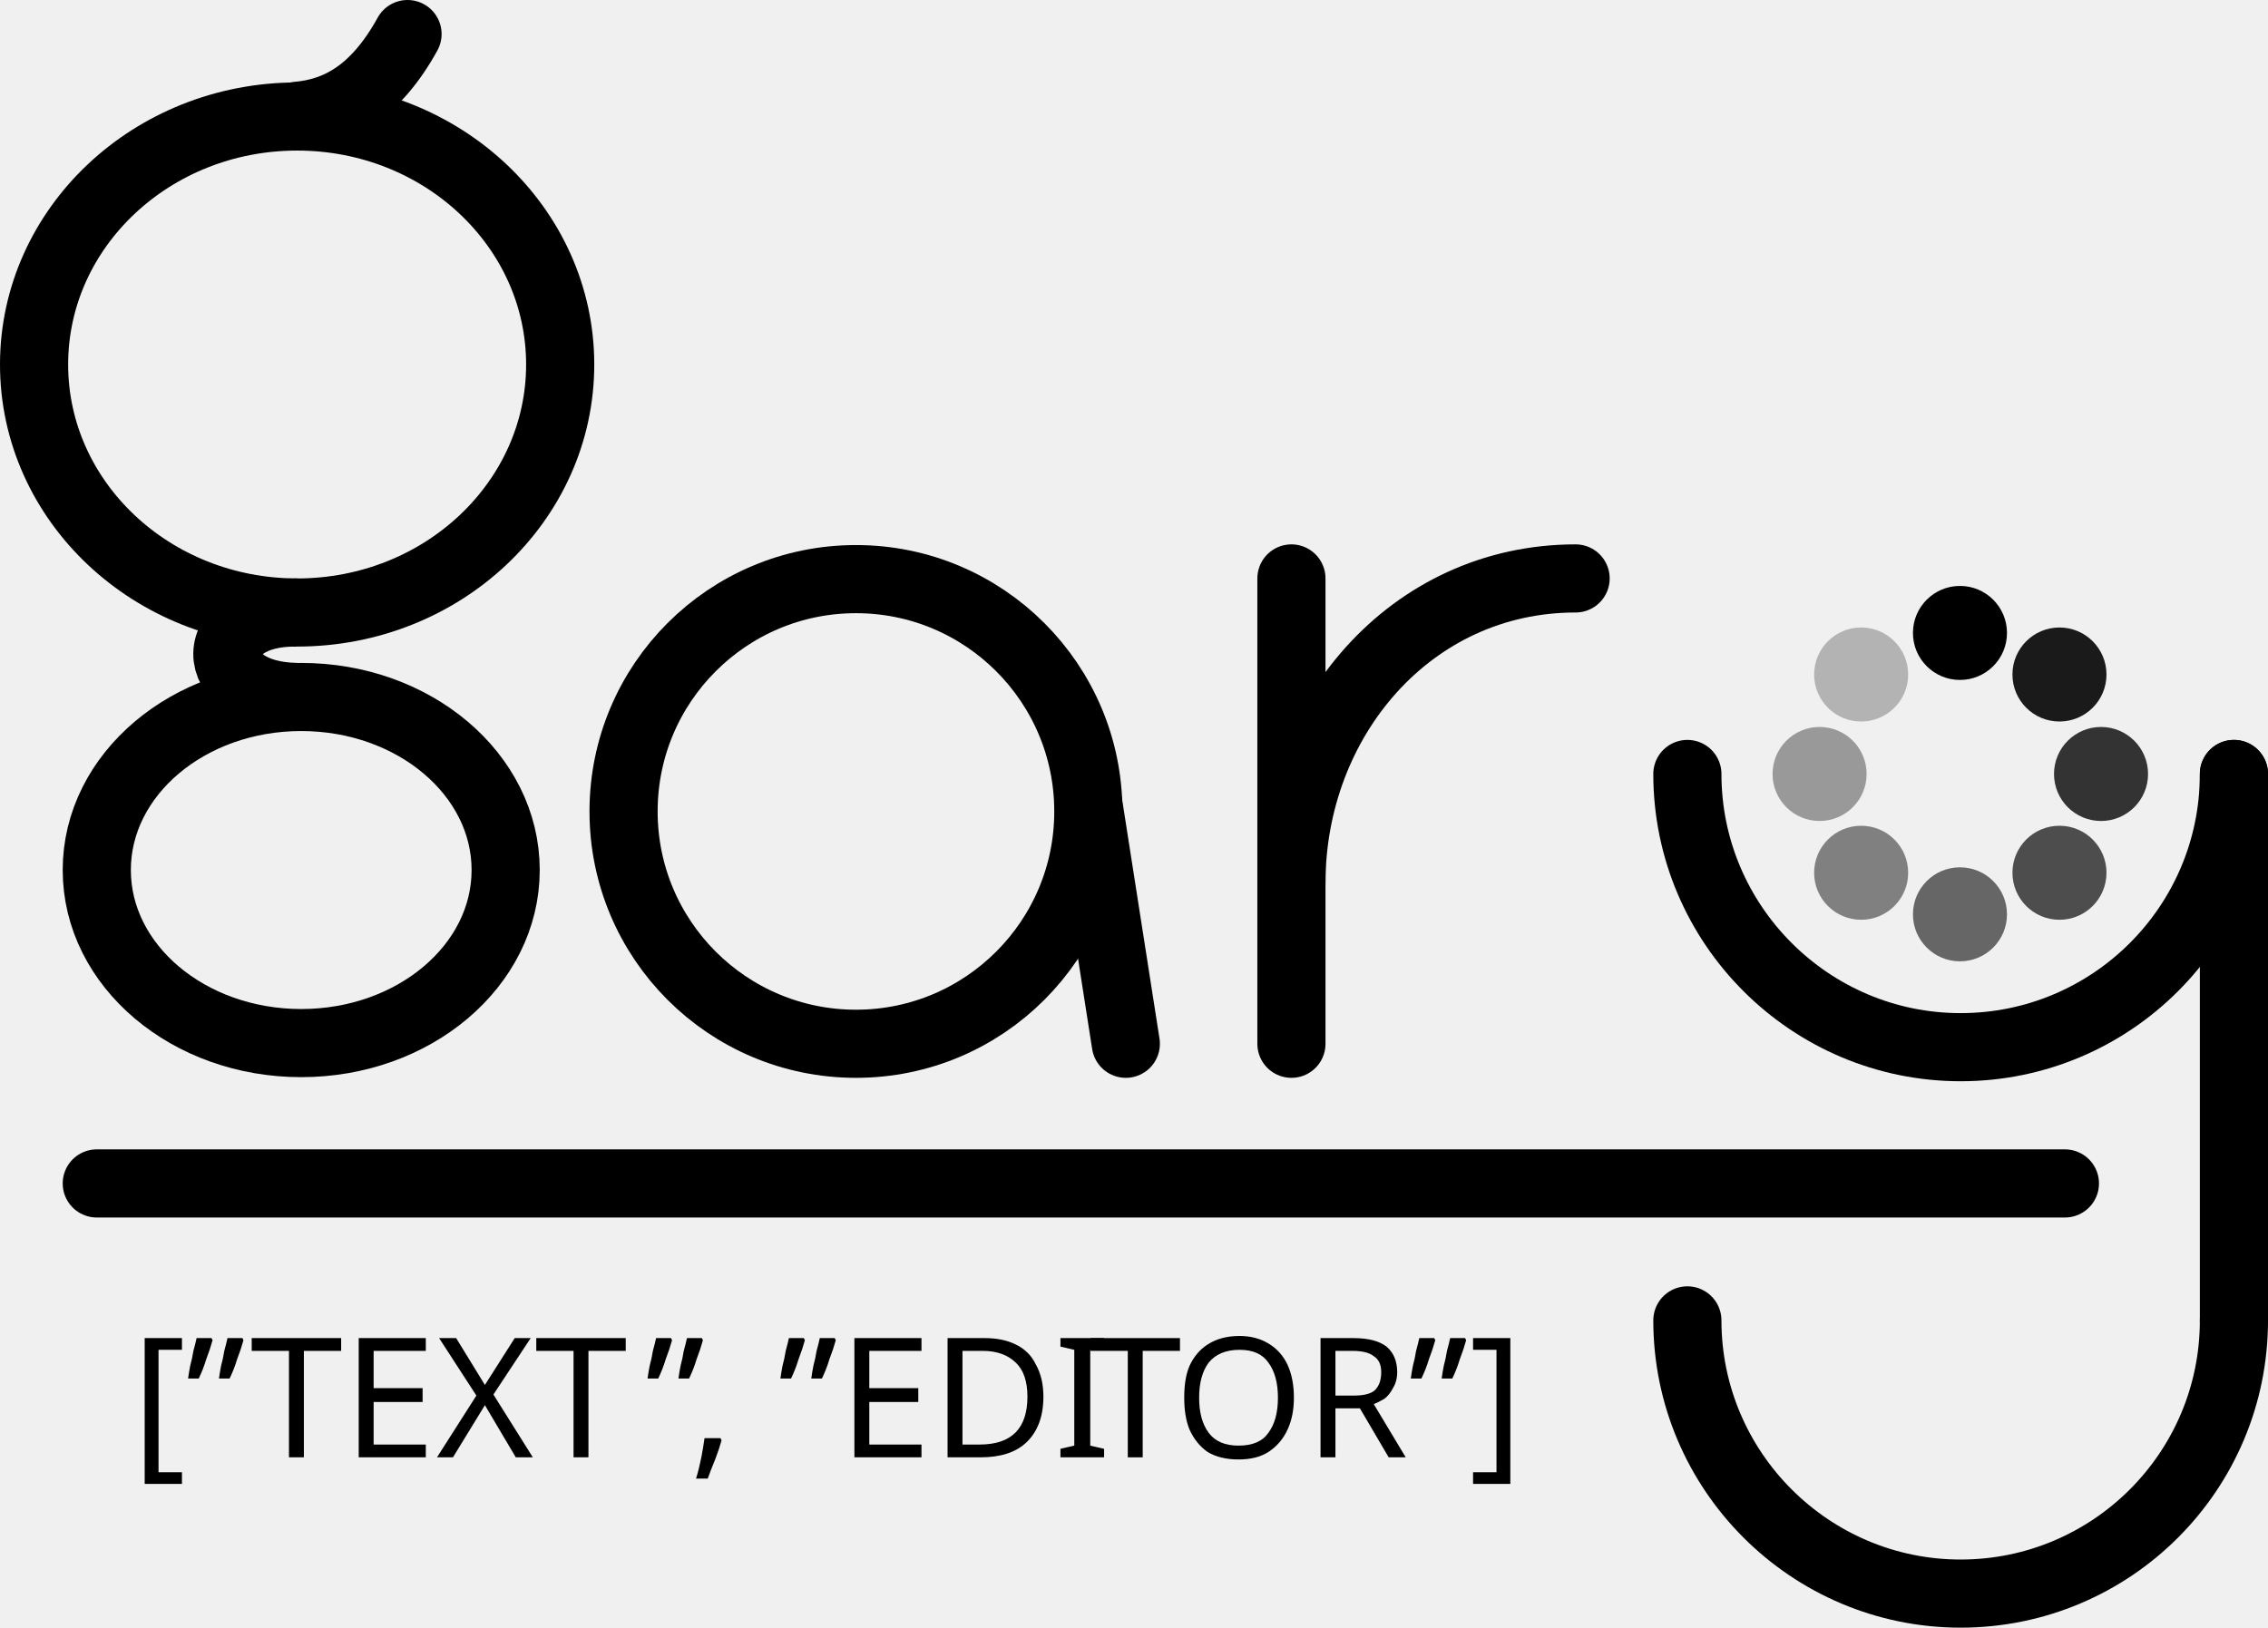
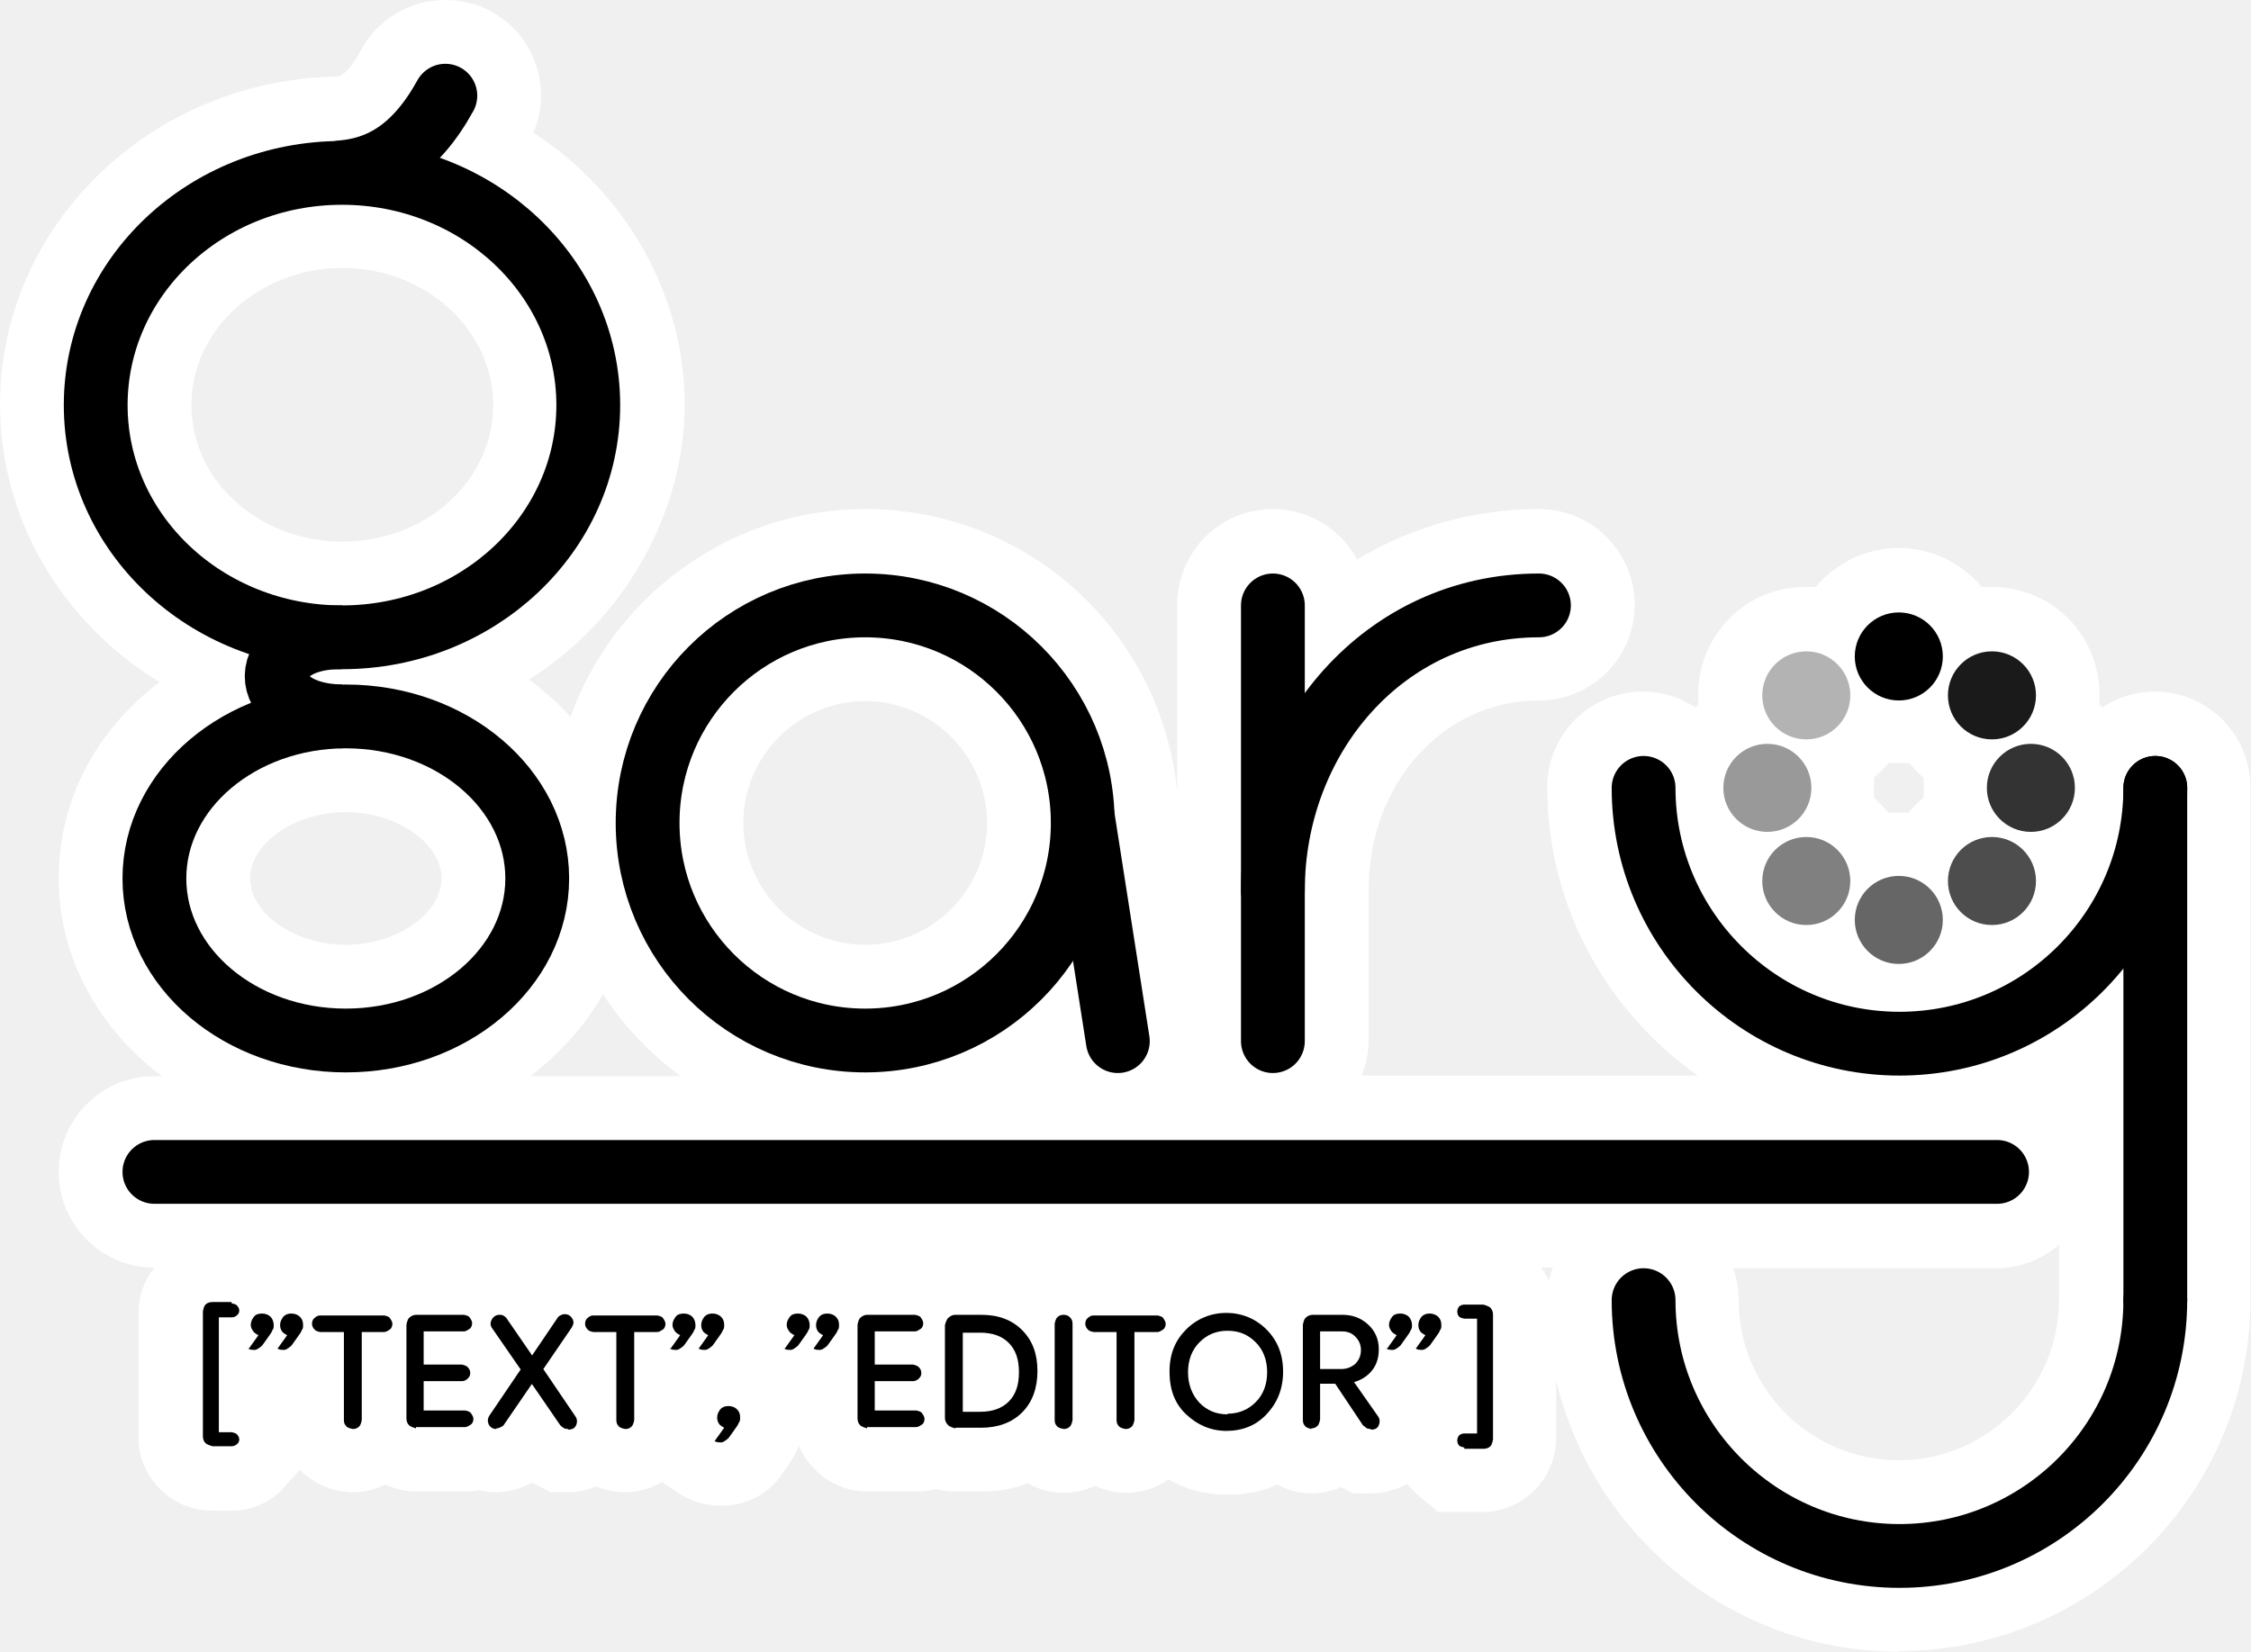
- <svg xmlns="http://www.w3.org/2000/svg" id="Layer_1" data-name="Layer 1" viewBox="0 0 33.28 23.89">
+ <svg xmlns="http://www.w3.org/2000/svg" id="Layer_1" data-name="Layer 1" viewBox="0 0 35.28 25.89">
  <defs>
    <style>
      .cls-1, .cls-2, .cls-3, .cls-4, .cls-5 {
        stroke: #000;
      }

      .cls-1, .cls-3, .cls-4 {
        fill: none;
      }

      .cls-1, .cls-4, .cls-5 {
        stroke-miterlimit: 10;
      }

      .cls-6 {
-         font-family: GoogleSans-Rounded, 'Google Sans Rounded';
-         font-size: 2.46px;
-       }
- 
-       .cls-7 {
        fill: #4d4d4d;
      }

-       .cls-8 {
-         letter-spacing: -.14em;
+       .cls-7, .cls-2, .cls-5 {
+         fill: #fff;
      }

      .cls-2, .cls-3 {
        stroke-linejoin: round;
      }

      .cls-2, .cls-3, .cls-4, .cls-5 {
        stroke-linecap: round;
      }

-       .cls-2, .cls-5 {
-         fill: #fff;
+       .cls-8 {
+         fill: #666;
      }

      .cls-9 {
-         fill: #666;
+         fill: #333;
      }

      .cls-10 {
-         fill: #333;
+         fill: #1a1a1a;
      }

      .cls-11 {
-         fill: #1a1a1a;
+         fill: #999;
      }

      .cls-12 {
-         fill: #999;
+         fill: #b3b3b3;
      }

      .cls-13 {
-         fill: #b3b3b3;
-       }
- 
-       .cls-14 {
-         letter-spacing: -.04em;
-       }
- 
-       .cls-15 {
        fill: gray;
      }
    </style>
  </defs>
-   <ellipse class="cls-1" cx="4.36" cy="5.35" rx="3.86" ry="3.64" />
-   <ellipse class="cls-1" cx="4.42" cy="12.77" rx="3" ry="2.54" />
-   <circle class="cls-1" cx="12.56" cy="11.91" r="3.41" />
-   <path class="cls-1" d="M4.36,8.99c-1.35-.02-1.38,1.22,0,1.24" />
-   <line class="cls-5" x1="18.95" y1="8.49" x2="18.95" y2="15.32" />
-   <path class="cls-4" d="M18.95,12.96c0-2.39,1.74-4.47,4.17-4.47" />
-   <line class="cls-5" x1="15.97" y1="11.8" x2="16.52" y2="15.32" />
-   <path class="cls-2" d="M4.36,1.7c.58-.05,1.14-.33,1.62-1.2" />
-   <line class="cls-2" x1="1.42" y1="17.37" x2="30.3" y2="17.37" />
-   <text class="cls-6" transform="translate(1.92 21.39)">
-     <tspan x="0" y="0">[”TEXT</tspan>
-     <tspan class="cls-8" x="7.55" y="0">”</tspan>
-     <tspan x="8.2" y="0">, ”EDI</tspan>
-     <tspan class="cls-14" x="14.05" y="0">T</tspan>
-     <tspan x="15.3" y="0">OR”]</tspan>
-   </text>
-   <path class="cls-3" d="M32.78,11.36c0,2.22-1.8,4.01-4.01,4.01s-4.01-1.8-4.01-4.01" />
-   <path class="cls-3" d="M32.78,19.38c0,2.22-1.8,4.01-4.01,4.01s-4.01-1.8-4.01-4.01" />
-   <line class="cls-2" x1="32.78" y1="19.38" x2="32.78" y2="11.36" />
-   <circle cx="28.76" cy="9.29" r=".69" />
-   <circle class="cls-11" cx="30.22" cy="9.9" r=".69" />
-   <circle class="cls-10" cx="30.83" cy="11.36" r=".69" />
-   <circle class="cls-7" cx="30.22" cy="12.81" r=".69" />
-   <circle class="cls-9" cx="28.76" cy="13.42" r=".69" />
-   <circle class="cls-15" cx="27.31" cy="12.81" r=".69" />
-   <circle class="cls-12" cx="26.7" cy="11.36" r=".69" />
-   <circle class="cls-13" cx="27.31" cy="9.9" r=".69" />
+   <path class="cls-7" d="M29.76,25.89c-2.61,0-4.8-1.82-5.37-4.26v.91c0,.31-.12.6-.34.82-.21.21-.5.34-.81.34h-.7l-.37-.31s-.08-.09-.12-.13c-.17.1-.37.15-.57.15h-.27l-.19-.1c-.14.06-.3.1-.46.1-.19,0-.38-.05-.54-.14-.24.11-.5.16-.78.16-.34,0-.65-.08-.93-.24-.19.14-.42.21-.66.21-.17,0-.34-.04-.49-.11-.15.07-.32.11-.49.11-.2,0-.39-.05-.56-.15-.22.09-.47.13-.73.13h-.4c-.11,0-.21-.01-.31-.04-.1.03-.2.04-.3.04h-.77c-.31,0-.61-.12-.83-.35-.11-.11-.19-.23-.25-.37-.04.11-.1.21-.17.31l-.09.13c-.19.29-.5.47-.86.5h-.1c-.24,0-.46-.06-.66-.19l-.26-.18c-.17.1-.37.16-.58.16-.16,0-.31-.03-.45-.09-.14.06-.29.09-.45.09h-.27l-.29-.15c-.19.1-.37.15-.56.15-.09,0-.19-.01-.27-.03-.07.01-.14.02-.21.02h-.77c-.17,0-.34-.04-.49-.11-.16.08-.33.12-.51.12-.3,0-.59-.12-.81-.33,0,0-.01-.01-.02-.02l-.3.33c-.2.2-.48.31-.77.31h-.3c-.31,0-.61-.12-.83-.35-.21-.21-.33-.5-.33-.8v-1.95c0-.26.09-.51.25-.71h0c-.83,0-1.5-.67-1.5-1.5s.67-1.5,1.5-1.5h.12c-.99-.74-1.62-1.86-1.62-3.1s.59-2.32,1.58-3.08c-1.53-.93-2.5-2.56-2.5-4.35C0,3.54,2.36,1.25,5.28,1.2c.07-.01.19-.06.38-.42.26-.48.77-.78,1.32-.78.25,0,.5.06.72.18.68.37.96,1.2.66,1.9,1.45.94,2.37,2.54,2.37,4.26s-.97,3.4-2.44,4.31c.24.18.46.37.65.59.68-1.9,2.5-3.26,4.62-3.26,2.55,0,4.64,1.92,4.89,4.43v-2.93c0-.83.67-1.5,1.5-1.5.57,0,1.07.32,1.32.79.85-.51,1.83-.79,2.85-.79.83,0,1.5.67,1.5,1.5s-.67,1.5-1.5,1.5c-1.5,0-2.67,1.3-2.67,2.97v2.35c0,.2-.04.39-.11.56h5.27c-1.42-1-2.36-2.65-2.36-4.52,0-.83.67-1.5,1.5-1.5.3,0,.59.09.82.25.02-.02.04-.03.05-.05-.04-.48.12-.98.49-1.35.32-.32.74-.49,1.19-.49.05,0,.11,0,.16,0,.31-.37.78-.61,1.3-.61s.99.24,1.3.61c.05,0,.11,0,.16,0,.45,0,.88.18,1.19.49.37.37.53.87.49,1.35.02.01.04.03.05.05.24-.16.52-.25.82-.25.83,0,1.5.67,1.5,1.5v8.03c0,3.04-2.47,5.51-5.51,5.51ZM27.16,19.87c.06.16.09.33.09.51,0,1.39,1.13,2.51,2.51,2.51s2.51-1.13,2.51-2.51v-.87c-.26.23-.61.37-.98.37h-4.13ZM24.15,19.87c.05.06.1.14.13.21.01-.07.03-.14.06-.21h-.19ZM10.67,16.87c-.48-.35-.9-.79-1.22-1.29-.28.5-.67.93-1.14,1.29h2.36ZM13.56,10.99c-1.05,0-1.91.86-1.91,1.91s.86,1.91,1.91,1.91,1.91-.86,1.91-1.91-.86-1.91-1.91-1.91ZM5.42,12.73c-.8,0-1.5.49-1.5,1.04s.7,1.04,1.5,1.04,1.5-.49,1.5-1.04-.7-1.04-1.5-1.04ZM29.92,12.73s.07-.08.11-.12c.04-.04.08-.07.12-.1,0-.05,0-.1,0-.16s0-.11,0-.16c-.04-.03-.08-.07-.12-.11-.04-.04-.07-.08-.11-.12-.05,0-.11,0-.16,0s-.11,0-.16,0c-.03.04-.07.08-.11.12-.04.04-.08.07-.12.11,0,.05,0,.1,0,.16s0,.11,0,.16c.04.03.08.07.12.11.04.04.07.08.11.12.05,0,.1,0,.16,0s.11,0,.16,0ZM5.37,4.2c-1.3,0-2.37.96-2.37,2.15s1.06,2.14,2.37,2.14,2.36-.96,2.36-2.14-1.06-2.15-2.36-2.15Z" />
+   <g>
+     <ellipse class="cls-1" cx="5.36" cy="6.35" rx="3.86" ry="3.64" />
+     <ellipse class="cls-1" cx="5.42" cy="13.77" rx="3" ry="2.54" />
+     <circle class="cls-1" cx="13.56" cy="12.9" r="3.41" />
+     <path class="cls-1" d="M5.36,9.99c-1.35-.02-1.38,1.22,0,1.24" />
+     <line class="cls-5" x1="19.95" y1="9.49" x2="19.95" y2="16.32" />
+     <path class="cls-4" d="M19.95,13.96c0-2.39,1.74-4.47,4.17-4.47" />
+     <line class="cls-5" x1="16.97" y1="12.8" x2="17.52" y2="16.32" />
+     <path class="cls-2" d="M5.36,2.7c.58-.05,1.14-.33,1.62-1.2" />
+     <line class="cls-2" x1="2.42" y1="18.37" x2="31.3" y2="18.37" />
+     <g>
+       <path d="M3.63,20.43s.06.01.08.03c.02.02.04.05.04.08s-.01.06-.04.08c-.02.02-.05.03-.08.03h-.2v1.8h.2s.06.01.08.03c.02.02.04.05.04.08s-.01.06-.04.08c-.02.02-.05.03-.08.03h-.3s-.08-.02-.11-.05c-.03-.03-.04-.07-.04-.11v-1.95s.01-.08.04-.11.07-.04.11-.04h.3Z" />
+       <path d="M3.9,21.14l.15-.21s-.06-.03-.08-.06c-.02-.03-.04-.06-.04-.1,0-.05.02-.09.05-.13s.08-.05.13-.05.1.02.13.05.05.08.05.13c0,.03,0,.06-.02.08-.01.03-.03.06-.06.1l-.1.14s-.06.06-.11.07c-.05,0-.09,0-.12-.03ZM4.35,21.14l.15-.21s-.06-.03-.08-.06c-.02-.03-.03-.06-.03-.1,0-.05.02-.09.05-.13.04-.04.08-.05.13-.05s.1.02.13.05c.04.04.05.08.05.13,0,.03,0,.06-.02.08-.01.03-.03.06-.06.1l-.1.14s-.06.06-.11.07c-.05,0-.09,0-.12-.03Z" />
+       <path d="M5.02,20.88s-.07-.01-.09-.04c-.03-.03-.04-.06-.04-.09s.01-.07.04-.09c.03-.03.06-.04.09-.04h1s.07.01.09.04.04.06.04.09-.01.07-.04.09-.06.04-.09.04h-1ZM5.53,22.4s-.07-.01-.1-.04-.04-.06-.04-.1v-1.5h.28v1.5s-.01.07-.04.1-.06.04-.1.04Z" />
+       <path d="M6.52,22.39s-.08-.02-.11-.05c-.03-.03-.04-.07-.04-.11v-1.46s.01-.08.04-.11c.03-.03.07-.05.11-.05h.75s.07.01.09.04.04.06.04.09-.01.07-.04.09-.06.04-.09.04h-.63v1.24h.65s.07.01.09.04.04.06.04.09-.01.07-.04.09-.06.04-.09.04h-.77ZM6.52,21.63v-.24h.72s.06.01.09.04c.02.02.04.05.04.09s-.01.06-.04.09c-.02.02-.05.04-.09.04h-.72Z" />
+       <path d="M7.78,22.4c-.05,0-.09-.02-.12-.07-.02-.05-.02-.09.01-.14l.59-.87h.03s.44-.65.44-.65c.01-.02.03-.04.05-.05.02-.01.04-.02.07-.02.05,0,.09.02.12.07s.02.09-.01.14l-.56.82h-.02s-.48.7-.48.7c-.01.02-.03.03-.05.04-.02.01-.04.02-.07.02ZM8.9,22.4s-.05,0-.07-.02c-.02-.01-.04-.03-.05-.04l-.46-.67-.04-.03-.56-.81c-.04-.05-.04-.1-.01-.15.03-.05.07-.07.12-.07.02,0,.05,0,.07.02.02.01.04.03.05.05l.44.64h.03s.59.87.59.87c.04.05.04.1.02.15-.02.05-.07.07-.12.07Z" />
+       <path d="M9.3,20.88s-.07-.01-.09-.04c-.03-.03-.04-.06-.04-.09s.01-.07.04-.09c.03-.03.06-.04.09-.04h1s.07.01.09.04.04.06.04.09-.01.07-.04.09-.06.04-.09.04h-1ZM9.8,22.4s-.07-.01-.1-.04-.04-.06-.04-.1v-1.5h.28v1.5s-.01.07-.04.1-.06.04-.1.04Z" />
+       <path d="M10.51,21.14l.15-.21s-.06-.03-.08-.06c-.02-.03-.04-.06-.04-.1,0-.05.02-.09.05-.13s.08-.05.13-.05.1.02.13.05.05.08.05.13c0,.03,0,.06-.02.08-.01.03-.03.06-.06.1l-.1.14s-.06.06-.11.07c-.05,0-.09,0-.12-.03ZM10.95,21.14l.15-.21s-.06-.03-.08-.06c-.02-.03-.03-.06-.03-.1,0-.05.02-.09.05-.13.04-.04.08-.05.13-.05s.1.02.13.05c.04.04.05.08.05.13,0,.03,0,.06-.02.08-.01.03-.03.06-.06.1l-.1.14s-.06.06-.11.07c-.05,0-.09,0-.12-.03Z" />
+       <path d="M11.2,22.59l.15-.21s-.06-.03-.08-.06c-.02-.03-.03-.06-.03-.1,0-.05.02-.09.05-.13.04-.04.08-.05.13-.05s.1.02.13.05c.04.04.05.08.05.13,0,.03,0,.06-.02.08-.01.03-.03.06-.06.1l-.1.14s-.06.06-.11.07c-.05,0-.09,0-.12-.03Z" />
+       <path d="M12.3,21.14l.15-.21s-.06-.03-.08-.06c-.02-.03-.04-.06-.04-.1,0-.05.02-.09.05-.13s.08-.05.13-.05.1.02.13.05.05.08.05.13c0,.03,0,.06-.02.08-.01.03-.03.06-.06.1l-.1.14s-.06.06-.11.07c-.05,0-.09,0-.12-.03ZM12.75,21.14l.15-.21s-.06-.03-.08-.06c-.02-.03-.03-.06-.03-.1,0-.05.02-.09.05-.13.04-.04.08-.05.13-.05s.1.02.13.05c.04.04.05.08.05.13,0,.03,0,.06-.02.08-.01.03-.03.06-.06.1l-.1.14s-.06.06-.11.07c-.05,0-.09,0-.12-.03Z" />
+       <path d="M13.59,22.39s-.08-.02-.11-.05c-.03-.03-.04-.07-.04-.11v-1.46s.01-.08.04-.11c.03-.03.07-.05.11-.05h.75s.07.01.09.04.04.06.04.09-.01.07-.04.09-.06.04-.09.04h-.63v1.24h.65s.07.01.09.04.04.06.04.09-.01.07-.04.09-.06.04-.09.04h-.77ZM13.59,21.63v-.24h.72s.06.01.09.04c.02.02.04.05.04.09s-.01.06-.04.09c-.02.02-.05.04-.09.04h-.72Z" />
+       <path d="M14.97,22.39s-.08-.02-.11-.05-.05-.07-.05-.11v-1.46s.02-.08.05-.11.07-.05.11-.05h.41c.27,0,.48.08.64.24.16.16.24.37.24.64s-.08.49-.24.65c-.16.16-.38.24-.64.24h-.4ZM15.09,22.13h.27c.19,0,.34-.05.45-.16.11-.11.16-.26.16-.46s-.05-.35-.16-.46c-.11-.11-.26-.16-.45-.16h-.27v1.25Z" />
+       <path d="M16.67,22.4s-.07-.01-.1-.04c-.03-.03-.04-.06-.04-.1v-1.51s.01-.07.04-.1c.03-.03.06-.04.1-.04s.07.01.1.04.04.06.04.1v1.51s-.01.07-.04.1-.06.04-.1.04Z" />
+       <path d="M17.14,20.88s-.07-.01-.09-.04c-.03-.03-.04-.06-.04-.09s.01-.07.04-.09c.03-.03.06-.04.09-.04h1s.07.01.09.04.04.06.04.09-.01.07-.04.09-.06.04-.09.04h-1ZM17.64,22.4s-.07-.01-.1-.04-.04-.06-.04-.1v-1.5h.28v1.5s-.01.07-.04.1-.06.04-.1.04Z" />
+       <path d="M19.23,22.43c-.25,0-.46-.09-.64-.26s-.26-.39-.26-.67.09-.49.26-.66c.17-.17.39-.26.63-.26s.46.09.63.26c.17.17.26.39.26.66s-.09.49-.26.67-.38.26-.64.26ZM19.24,22.16c.17,0,.32-.06.44-.18.12-.12.18-.28.18-.47s-.06-.35-.18-.47c-.12-.12-.26-.18-.44-.18s-.32.06-.44.18c-.12.12-.18.28-.18.47s.06.35.18.48c.12.12.26.18.44.18Z" />
+       <path d="M20.56,22.4s-.07-.01-.1-.04-.04-.06-.04-.1v-1.49s.01-.08.04-.11.07-.05.11-.05h.47c.16,0,.29.05.4.15s.17.23.17.39-.05.29-.16.39c-.11.1-.25.15-.43.15h-.47v-.23h.47c.09,0,.16-.03.22-.08.06-.06.09-.13.09-.22,0-.08-.03-.15-.09-.21-.06-.06-.13-.08-.21-.08h-.34v1.38s-.01.07-.04.1-.06.04-.1.04ZM21.48,22.4s-.05,0-.07-.02-.04-.03-.05-.04l-.5-.75h.31s.42.6.42.6c.04.05.04.1.02.15s-.06.07-.12.07Z" />
+       <path d="M21.74,21.14l.15-.21s-.06-.03-.08-.06c-.02-.03-.04-.06-.04-.1,0-.05.02-.09.05-.13s.08-.05.13-.05.1.02.13.05.05.08.05.13c0,.03,0,.06-.02.08-.01.03-.03.06-.06.1l-.1.14s-.06.06-.11.07c-.05,0-.09,0-.12-.03ZM22.19,21.14l.15-.21s-.06-.03-.08-.06c-.02-.03-.03-.06-.03-.1,0-.05.02-.09.05-.13.04-.04.08-.05.13-.05s.1.02.13.05c.04.04.05.08.05.13,0,.03,0,.06-.02.08-.01.03-.03.06-.06.1l-.1.14s-.06.06-.11.07c-.05,0-.09,0-.12-.03Z" />
+       <path d="M22.95,22.69s-.06-.01-.08-.03c-.02-.02-.03-.05-.03-.08s.01-.06.03-.08c.02-.02.05-.03.08-.03h.2v-1.8h-.2s-.06-.01-.08-.03c-.02-.02-.03-.05-.03-.08s.01-.06.03-.08c.02-.02.05-.03.08-.03h.3s.08.02.11.05c.03.03.04.07.04.11v1.95s-.01.08-.04.11c-.03.03-.07.04-.11.04h-.3Z" />
+     </g>
+     <path class="cls-3" d="M33.78,12.35c0,2.22-1.8,4.01-4.01,4.01s-4.01-1.8-4.01-4.01" />
+     <path class="cls-3" d="M33.78,20.38c0,2.22-1.8,4.01-4.01,4.01s-4.01-1.8-4.01-4.01" />
+     <line class="cls-2" x1="33.78" y1="20.38" x2="33.78" y2="12.35" />
+     <circle cx="29.76" cy="10.29" r=".69" />
+     <circle class="cls-10" cx="31.22" cy="10.9" r=".69" />
+     <circle class="cls-9" cx="31.83" cy="12.35" r=".69" />
+     <circle class="cls-6" cx="31.22" cy="13.81" r=".69" />
+     <circle class="cls-8" cx="29.76" cy="14.42" r=".69" />
+     <circle class="cls-13" cx="28.31" cy="13.81" r=".69" />
+     <circle class="cls-11" cx="27.7" cy="12.35" r=".69" />
+     <circle class="cls-12" cx="28.31" cy="10.9" r=".69" />
+   </g>
</svg>
